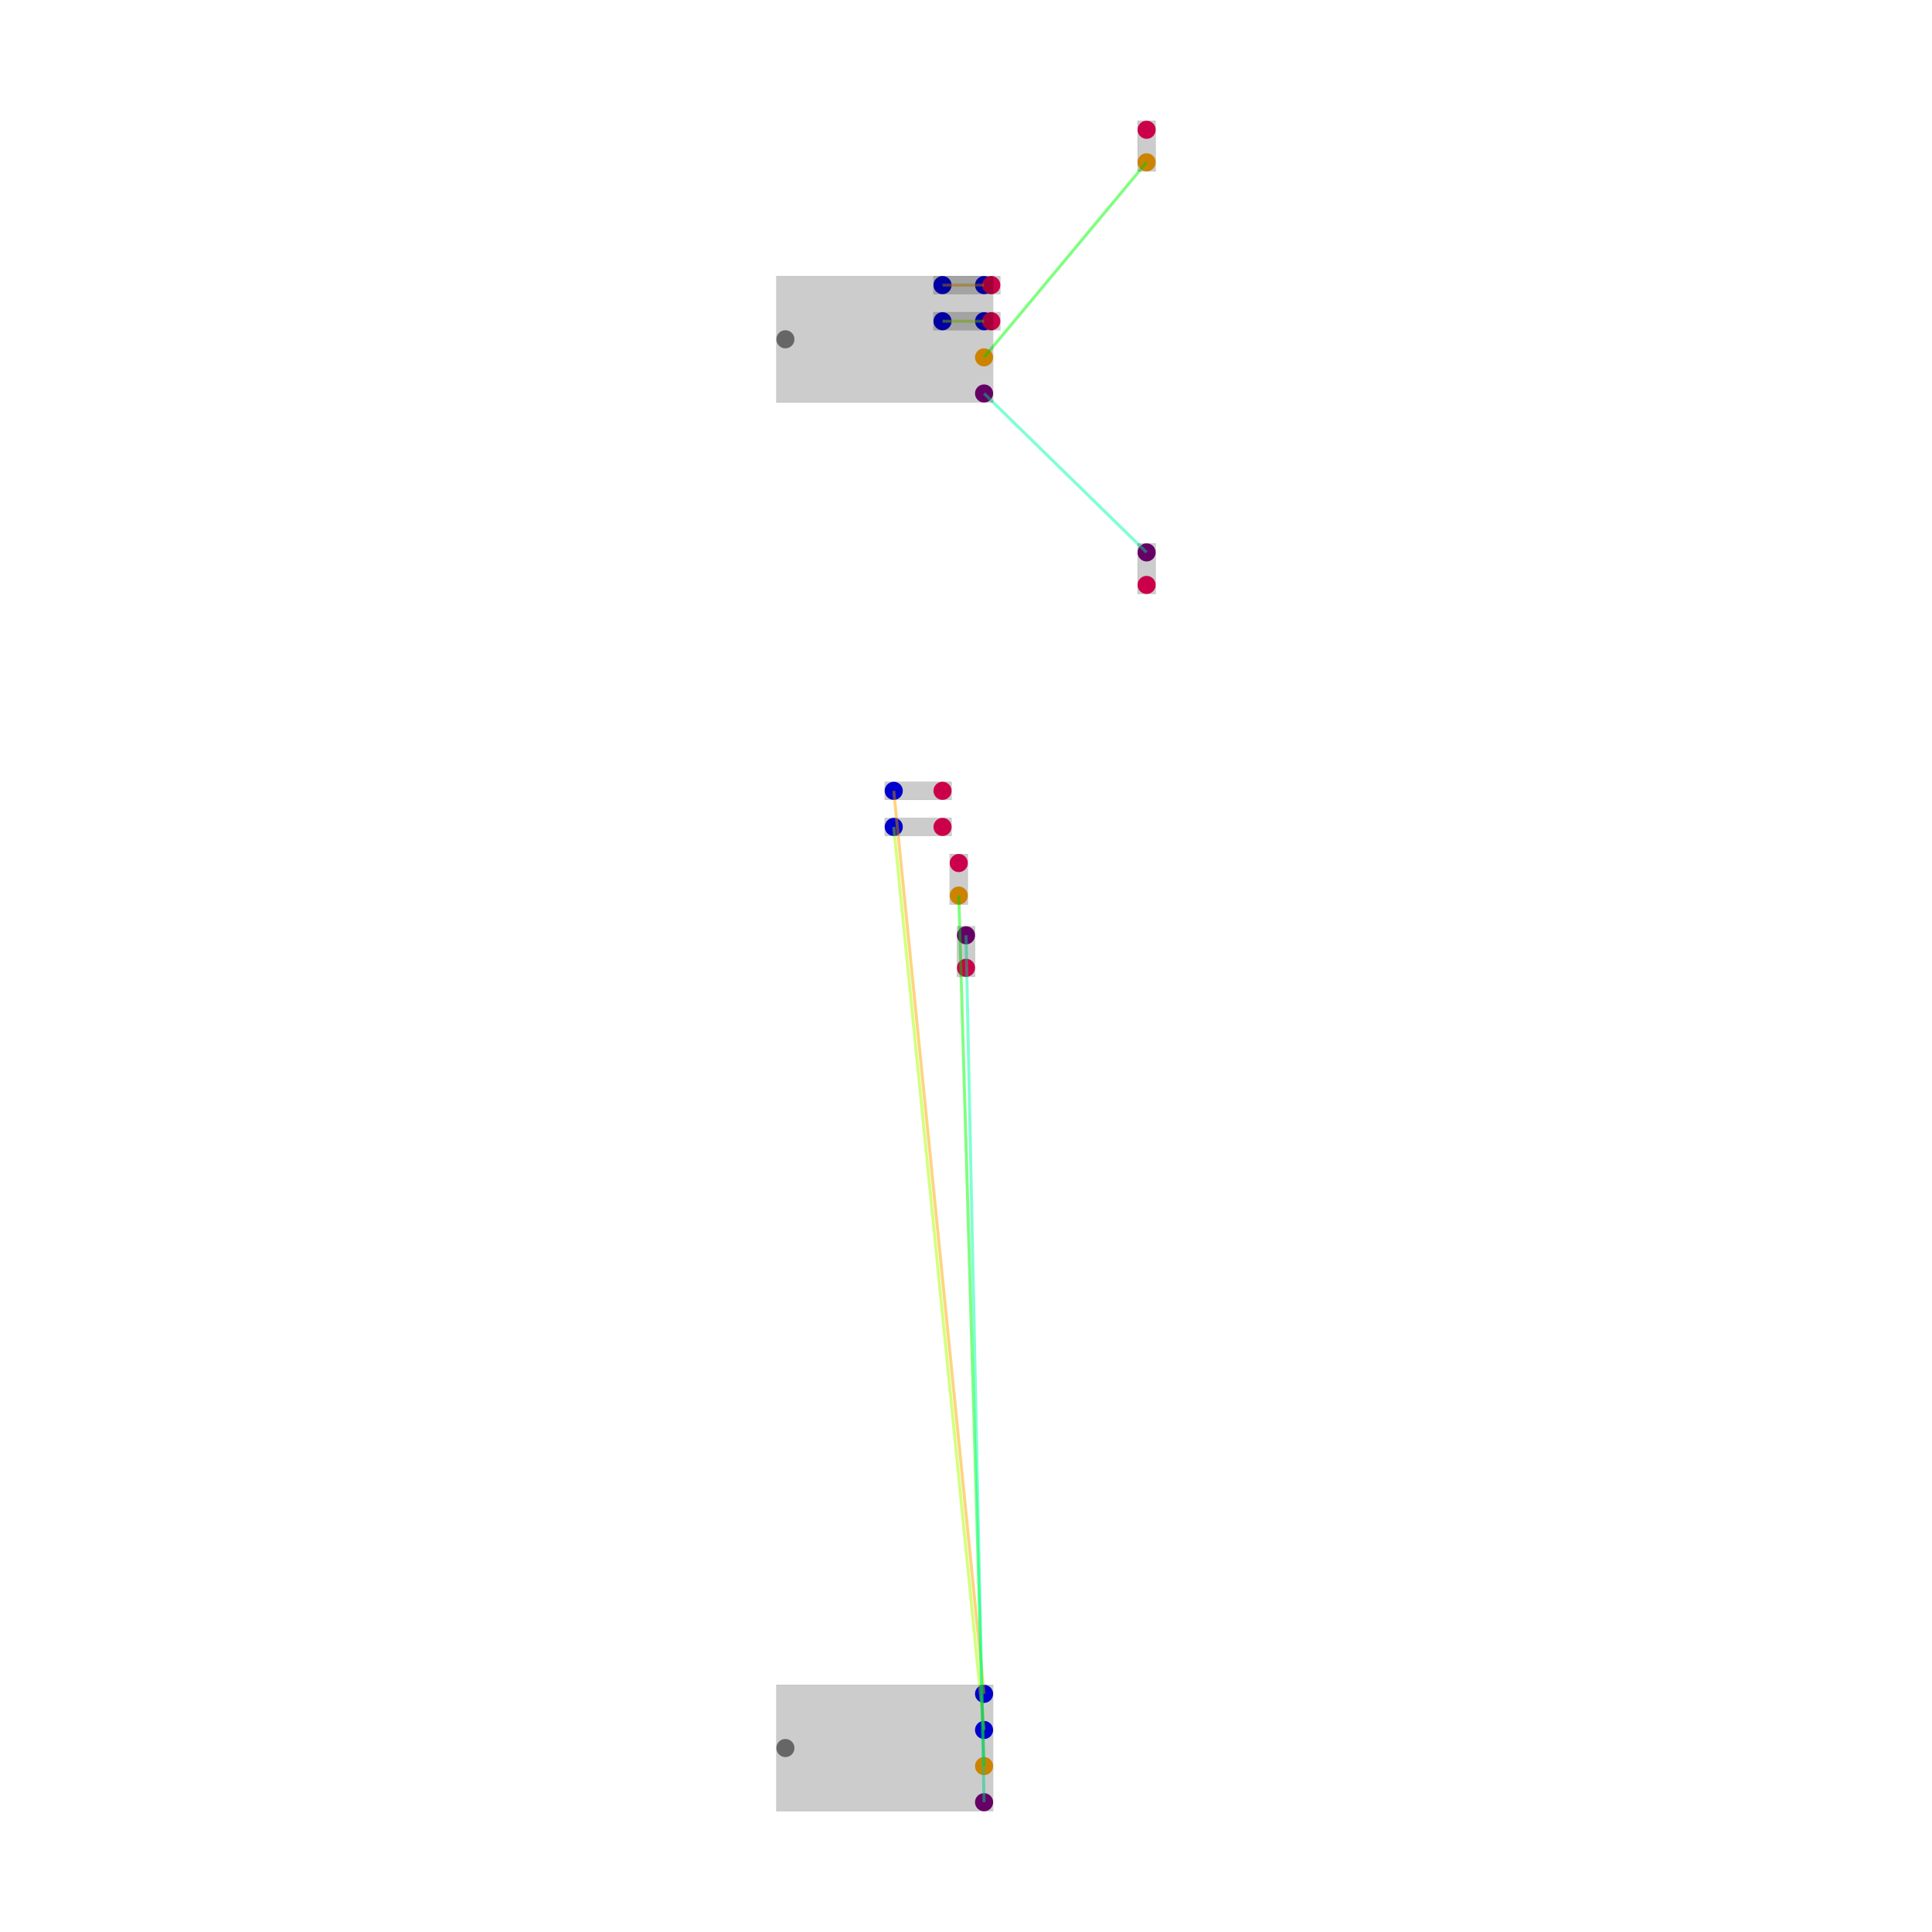
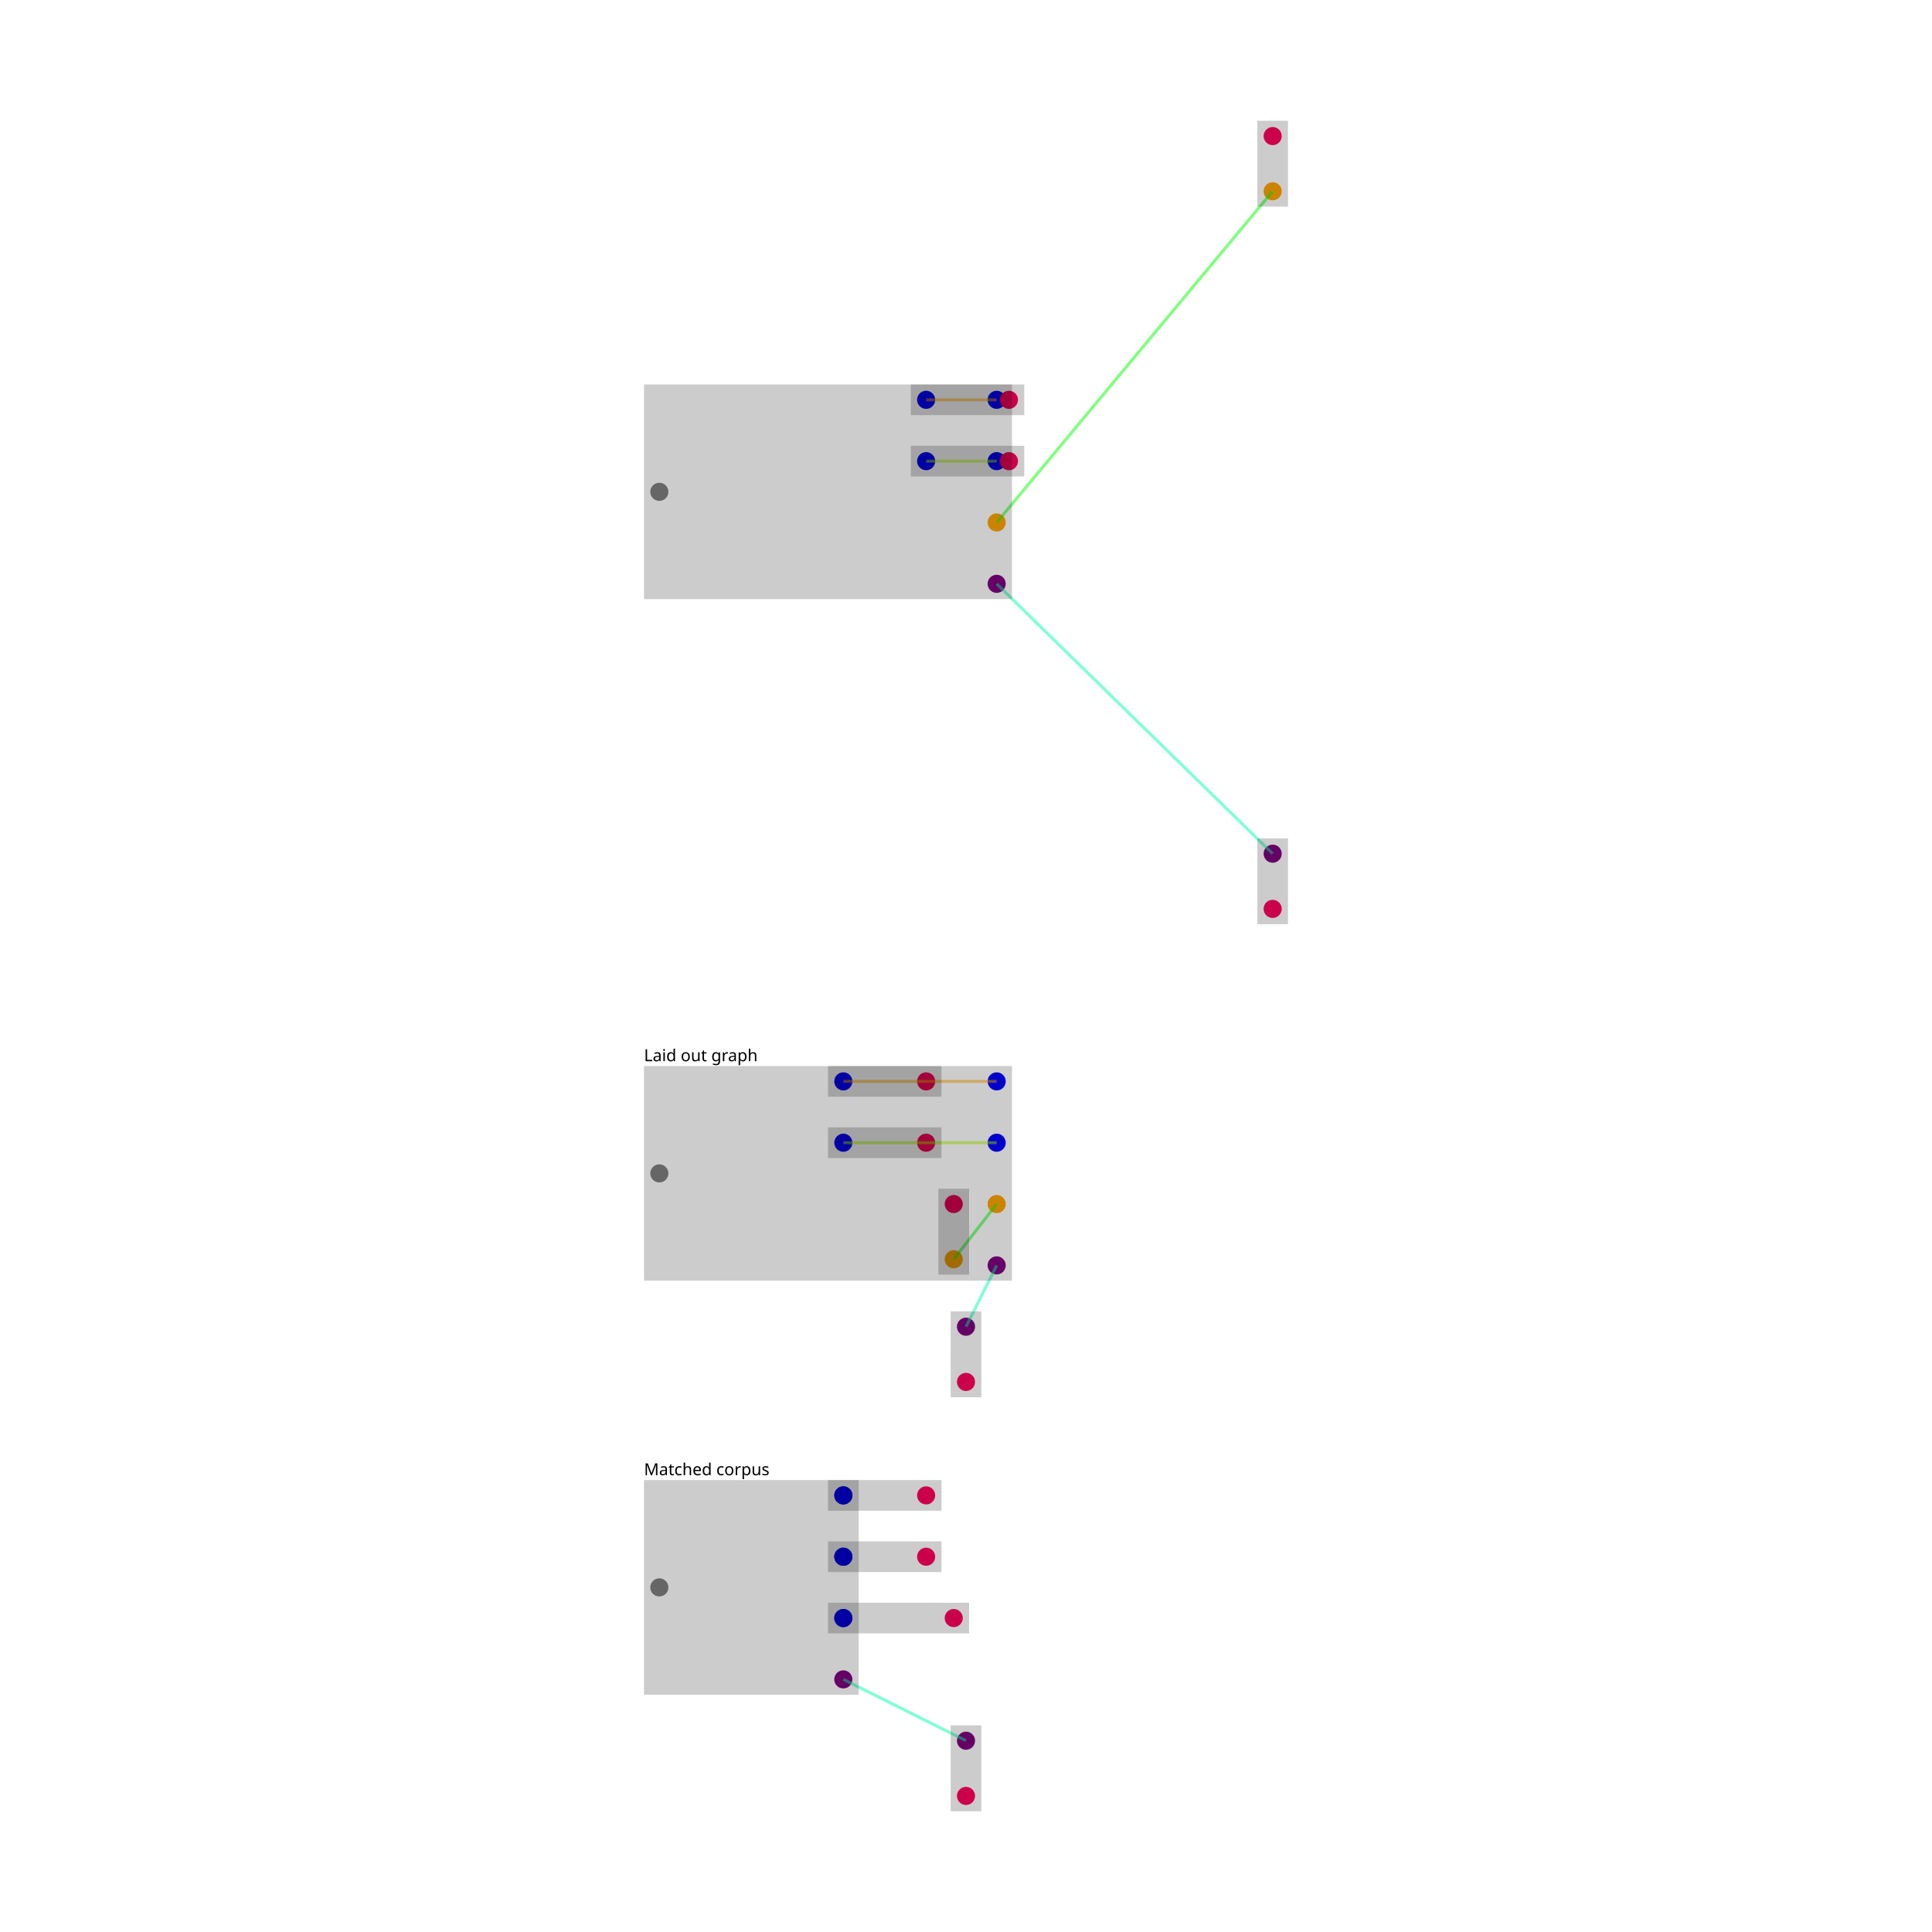
<svg xmlns="http://www.w3.org/2000/svg" width="640" height="640" viewBox="0 0 640 640">
  <rect width="100%" height="100%" fill="white" />
  <g>
-     <circle data-type="point" data-label="schematic_component_0_center component_center center_schematic_component_0" data-x="0" data-y="0" cx="260.171" cy="112.393" r="3" fill="gray" />
-   </g>
-   <g>
-     <circle data-type="point" data-label="schematic_port_0 normal unnamedsubcircuit11_connectivity_net0" data-x="1.1" data-y="0.30000000000000004" cx="325.983" cy="94.444" r="3" fill="blue" />
-   </g>
-   <g>
-     <circle data-type="point" data-label="schematic_port_1 normal unnamedsubcircuit11_connectivity_net1" data-x="1.1" data-y="0.09999999999999998" cx="325.983" cy="106.41" r="3" fill="blue" />
-   </g>
-   <g>
-     <circle data-type="point" data-label="schematic_port_2 vcc unnamedsubcircuit11_connectivity_net2" data-x="1.1" data-y="-0.10000000000000003" cx="325.983" cy="118.376" r="3" fill="orange" />
-   </g>
-   <g>
-     <circle data-type="point" data-label="schematic_port_3 gnd unnamedsubcircuit11_connectivity_net3" data-x="1.1" data-y="-0.30000000000000004" cx="325.983" cy="130.342" r="3" fill="purple" />
-   </g>
-   <g>
-     <circle data-type="point" data-label="netlabel_for_netlabel_for_schematic_port_3_pin gnd unnamedsubcircuit11_connectivity_net3" data-x="2" data-y="-1.18" cx="379.829" cy="182.991" r="3" fill="purple" />
-   </g>
-   <g>
-     <circle data-type="point" data-label="netlabel_for_netlabel_for_schematic_port_3_center netlabel_center netlabel_for_netlabel_for_schematic_port_3_center" data-x="2" data-y="-1.3599999999999999" cx="379.829" cy="193.761" r="3" fill="hsl(338.4, 100%, 50%, 1)" />
-   </g>
-   <g>
-     <circle data-type="point" data-label="netlabel_for_netlabel_for_schematic_port_2_pin vcc unnamedsubcircuit11_connectivity_net2" data-x="2" data-y="0.98" cx="379.829" cy="53.761" r="3" fill="orange" />
-   </g>
-   <g>
-     <circle data-type="point" data-label="netlabel_for_netlabel_for_schematic_port_2_center netlabel_center netlabel_for_netlabel_for_schematic_port_2_center" data-x="2" data-y="1.16" cx="379.829" cy="42.991" r="3" fill="hsl(338.4, 100%, 50%, 1)" />
-   </g>
-   <g>
-     <circle data-type="point" data-label="netlabel_for_netlabel_for_schematic_port_0_pin normal unnamedsubcircuit11_connectivity_net0" data-x="0.8700000000000001" data-y="0.30000000000000004" cx="312.222" cy="94.444" r="3" fill="blue" />
-   </g>
-   <g>
-     <circle data-type="point" data-label="netlabel_for_netlabel_for_schematic_port_0_center netlabel_center netlabel_for_netlabel_for_schematic_port_0_center" data-x="1.1400000000000001" data-y="0.30000000000000004" cx="328.376" cy="94.444" r="3" fill="hsl(338.4, 100%, 50%, 1)" />
-   </g>
-   <g>
-     <circle data-type="point" data-label="netlabel_for_netlabel_for_schematic_port_1_pin normal unnamedsubcircuit11_connectivity_net1" data-x="0.8700000000000001" data-y="0.09999999999999998" cx="312.222" cy="106.41" r="3" fill="blue" />
-   </g>
-   <g>
-     <circle data-type="point" data-label="netlabel_for_netlabel_for_schematic_port_1_center netlabel_center netlabel_for_netlabel_for_schematic_port_1_center" data-x="1.1400000000000001" data-y="0.09999999999999998" cx="328.376" cy="106.41" r="3" fill="hsl(338.4, 100%, 50%, 1)" />
-   </g>
-   <g>
-     <circle data-type="point" data-label="schematic_component_0_center component_center center_schematic_component_0" data-x="0" data-y="-7.8" cx="260.171" cy="579.06" r="3" fill="gray" />
-   </g>
-   <g>
-     <circle data-type="point" data-label="schematic_port_0 normal unnamedsubcircuit11_connectivity_net0" data-x="1.1" data-y="-7.5" cx="325.983" cy="561.111" r="3" fill="blue" />
-   </g>
-   <g>
-     <circle data-type="point" data-label="schematic_port_1 normal unnamedsubcircuit11_connectivity_net1" data-x="1.1" data-y="-7.7" cx="325.983" cy="573.077" r="3" fill="blue" />
-   </g>
-   <g>
-     <circle data-type="point" data-label="schematic_port_2 vcc unnamedsubcircuit11_connectivity_net2" data-x="1.1" data-y="-7.8999999999999995" cx="325.983" cy="585.043" r="3" fill="orange" />
-   </g>
-   <g>
-     <circle data-type="point" data-label="schematic_port_3 gnd unnamedsubcircuit11_connectivity_net3" data-x="1.1" data-y="-8.1" cx="325.983" cy="597.009" r="3" fill="purple" />
-   </g>
-   <g>
-     <circle data-type="point" data-label="netlabel_for_netlabel_for_schematic_port_3_pin gnd unnamedsubcircuit11_connectivity_net3" data-x="1" data-y="-3.3" cx="320" cy="309.829" r="3" fill="purple" />
-   </g>
-   <g>
-     <circle data-type="point" data-label="netlabel_for_netlabel_for_schematic_port_3_center netlabel_center netlabel_for_netlabel_for_schematic_port_3_center" data-x="1" data-y="-3.4799999999999995" cx="320" cy="320.598" r="3" fill="hsl(338.4, 100%, 50%, 1)" />
-   </g>
-   <g>
-     <circle data-type="point" data-label="netlabel_for_netlabel_for_schematic_port_0_pin normal unnamedsubcircuit11_connectivity_net0" data-x="0.6000000000000001" data-y="-2.5" cx="296.068" cy="261.966" r="3" fill="blue" />
-   </g>
-   <g>
-     <circle data-type="point" data-label="netlabel_for_netlabel_for_schematic_port_0_center netlabel_center netlabel_for_netlabel_for_schematic_port_0_center" data-x="0.8700000000000001" data-y="-2.5" cx="312.222" cy="261.966" r="3" fill="hsl(338.4, 100%, 50%, 1)" />
-   </g>
-   <g>
-     <circle data-type="point" data-label="netlabel_for_netlabel_for_schematic_port_1_pin normal unnamedsubcircuit11_connectivity_net1" data-x="0.6000000000000001" data-y="-2.6999999999999997" cx="296.068" cy="273.932" r="3" fill="blue" />
-   </g>
-   <g>
-     <circle data-type="point" data-label="netlabel_for_netlabel_for_schematic_port_1_center netlabel_center netlabel_for_netlabel_for_schematic_port_1_center" data-x="0.8700000000000001" data-y="-2.6999999999999997" cx="312.222" cy="273.932" r="3" fill="hsl(338.4, 100%, 50%, 1)" />
-   </g>
-   <g>
-     <circle data-type="point" data-label="netlabel_for_netlabel_for_schematic_port_2_pin vcc unnamedsubcircuit11_connectivity_net2" data-x="0.9600000000000001" data-y="-3.0799999999999996" cx="317.607" cy="296.667" r="3" fill="orange" />
-   </g>
-   <g>
-     <circle data-type="point" data-label="netlabel_for_netlabel_for_schematic_port_2_center netlabel_center netlabel_for_netlabel_for_schematic_port_2_center" data-x="0.9600000000000001" data-y="-2.9" cx="317.607" cy="285.897" r="3" fill="hsl(338.4, 100%, 50%, 1)" />
-   </g>
-   <g>
-     <polyline data-points="1.1,0.30000000000000004 0.8700000000000001,0.30000000000000004" data-type="line" data-label="" points="325.983,94.444 312.222,94.444" fill="none" stroke="hsl(40, 100%, 50%, 0.5)" stroke-width="1" />
-   </g>
-   <g>
-     <polyline data-points="1.1,0.09999999999999998 0.8700000000000001,0.09999999999999998" data-type="line" data-label="" points="325.983,106.41 312.222,106.41" fill="none" stroke="hsl(80, 100%, 50%, 0.5)" stroke-width="1" />
-   </g>
-   <g>
-     <polyline data-points="1.1,-0.10000000000000003 2,0.98" data-type="line" data-label="" points="325.983,118.376 379.829,53.761" fill="none" stroke="hsl(120, 100%, 50%, 0.5)" stroke-width="1" />
-   </g>
-   <g>
-     <polyline data-points="1.1,-0.30000000000000004 2,-1.18" data-type="line" data-label="" points="325.983,130.342 379.829,182.991" fill="none" stroke="hsl(160, 100%, 50%, 0.5)" stroke-width="1" />
-   </g>
-   <g>
-     <polyline data-points="1.1,-7.5 0.6000000000000001,-2.5" data-type="line" data-label="" points="325.983,561.111 296.068,261.966" fill="none" stroke="hsl(40, 100%, 50%, 0.5)" stroke-width="1" />
-   </g>
-   <g>
-     <polyline data-points="1.1,-7.7 0.6000000000000001,-2.6999999999999997" data-type="line" data-label="" points="325.983,573.077 296.068,273.932" fill="none" stroke="hsl(80, 100%, 50%, 0.5)" stroke-width="1" />
-   </g>
-   <g>
-     <polyline data-points="1.1,-7.8999999999999995 0.9600000000000001,-3.0799999999999996" data-type="line" data-label="" points="325.983,585.043 317.607,296.667" fill="none" stroke="hsl(120, 100%, 50%, 0.5)" stroke-width="1" />
-   </g>
-   <g>
-     <polyline data-points="1.1,-8.1 1,-3.3" data-type="line" data-label="" points="325.983,597.009 320,309.829" fill="none" stroke="hsl(160, 100%, 50%, 0.5)" stroke-width="1" />
-   </g>
-   <g>
-     <rect data-type="rect" data-label="schematic_component_0" data-x="0.55" data-y="0" x="257.179" y="91.453" width="71.795" height="41.88" fill="rgba(0, 0, 0, 0.2)" stroke="black" stroke-width="0.017" />
-   </g>
-   <g>
-     <rect data-type="rect" data-label="netlabel_for_netlabel_for_schematic_port_3" data-x="2" data-y="-1.27" x="376.838" y="180" width="5.983" height="16.752" fill="rgba(0, 0, 0, 0.2)" stroke="black" stroke-width="0.017" />
-   </g>
-   <g>
-     <rect data-type="rect" data-label="netlabel_for_netlabel_for_schematic_port_2" data-x="2" data-y="1.0699999999999998" x="376.838" y="40" width="5.983" height="16.752" fill="rgba(0, 0, 0, 0.2)" stroke="black" stroke-width="0.017" />
-   </g>
-   <g>
-     <rect data-type="rect" data-label="netlabel_for_netlabel_for_schematic_port_0" data-x="1.0050000000000001" data-y="0.30000000000000004" x="309.231" y="91.453" width="22.137" height="5.983" fill="rgba(0, 0, 0, 0.2)" stroke="black" stroke-width="0.017" />
-   </g>
-   <g>
-     <rect data-type="rect" data-label="netlabel_for_netlabel_for_schematic_port_1" data-x="1.0050000000000001" data-y="0.09999999999999998" x="309.231" y="103.419" width="22.137" height="5.983" fill="rgba(0, 0, 0, 0.2)" stroke="black" stroke-width="0.017" />
-   </g>
-   <g>
-     <rect data-type="rect" data-label="schematic_component_0" data-x="0.55" data-y="-7.8" x="257.179" y="558.12" width="71.795" height="41.88" fill="rgba(0, 0, 0, 0.2)" stroke="black" stroke-width="0.017" />
-   </g>
-   <g>
-     <rect data-type="rect" data-label="netlabel_for_netlabel_for_schematic_port_3" data-x="1" data-y="-3.3899999999999997" x="317.009" y="306.838" width="5.983" height="16.752" fill="rgba(0, 0, 0, 0.2)" stroke="black" stroke-width="0.017" />
-   </g>
-   <g>
-     <rect data-type="rect" data-label="netlabel_for_netlabel_for_schematic_port_0" data-x="0.7350000000000001" data-y="-2.5" x="293.077" y="258.974" width="22.137" height="5.983" fill="rgba(0, 0, 0, 0.2)" stroke="black" stroke-width="0.017" />
-   </g>
-   <g>
-     <rect data-type="rect" data-label="netlabel_for_netlabel_for_schematic_port_1" data-x="0.7350000000000001" data-y="-2.6999999999999997" x="293.077" y="270.94" width="22.137" height="5.983" fill="rgba(0, 0, 0, 0.2)" stroke="black" stroke-width="0.017" />
-   </g>
-   <g>
-     <rect data-type="rect" data-label="netlabel_for_netlabel_for_schematic_port_2" data-x="0.9600000000000001" data-y="-2.9899999999999998" x="314.615" y="282.906" width="5.983" height="16.752" fill="rgba(0, 0, 0, 0.2)" stroke="black" stroke-width="0.017" />
-   </g>
+     <circle data-type="point" data-label="schematic_component_0_center component_center center_schematic_component_0" data-x="0" data-y="0" cx="218.413" cy="162.921" r="3" fill="gray" />
+   </g>
+   <g>
+     <circle data-type="point" data-label="schematic_port_0 normal unnamedsubcircuit11_connectivity_net0" data-x="1.1" data-y="0.30000000000000004" cx="330.159" cy="132.444" r="3" fill="blue" />
+   </g>
+   <g>
+     <circle data-type="point" data-label="schematic_port_1 normal unnamedsubcircuit11_connectivity_net1" data-x="1.1" data-y="0.09999999999999998" cx="330.159" cy="152.762" r="3" fill="blue" />
+   </g>
+   <g>
+     <circle data-type="point" data-label="schematic_port_2 vcc unnamedsubcircuit11_connectivity_net2" data-x="1.1" data-y="-0.10000000000000003" cx="330.159" cy="173.079" r="3" fill="orange" />
+   </g>
+   <g>
+     <circle data-type="point" data-label="schematic_port_3 gnd unnamedsubcircuit11_connectivity_net3" data-x="1.1" data-y="-0.30000000000000004" cx="330.159" cy="193.397" r="3" fill="purple" />
+   </g>
+   <g>
+     <circle data-type="point" data-label="netlabel_for_netlabel_for_schematic_port_3_pin gnd unnamedsubcircuit11_connectivity_net3" data-x="2" data-y="-1.18" cx="421.587" cy="282.794" r="3" fill="purple" />
+   </g>
+   <g>
+     <circle data-type="point" data-label="netlabel_for_netlabel_for_schematic_port_3_center netlabel_center netlabel_for_netlabel_for_schematic_port_3_center" data-x="2" data-y="-1.3599999999999999" cx="421.587" cy="301.079" r="3" fill="hsl(338.4, 100%, 50%, 1)" />
+   </g>
+   <g>
+     <circle data-type="point" data-label="netlabel_for_netlabel_for_schematic_port_2_pin vcc unnamedsubcircuit11_connectivity_net2" data-x="2" data-y="0.98" cx="421.587" cy="63.365" r="3" fill="orange" />
+   </g>
+   <g>
+     <circle data-type="point" data-label="netlabel_for_netlabel_for_schematic_port_2_center netlabel_center netlabel_for_netlabel_for_schematic_port_2_center" data-x="2" data-y="1.16" cx="421.587" cy="45.079" r="3" fill="hsl(338.4, 100%, 50%, 1)" />
+   </g>
+   <g>
+     <circle data-type="point" data-label="netlabel_for_netlabel_for_schematic_port_0_pin normal unnamedsubcircuit11_connectivity_net0" data-x="0.8700000000000001" data-y="0.30000000000000004" cx="306.794" cy="132.444" r="3" fill="blue" />
+   </g>
+   <g>
+     <circle data-type="point" data-label="netlabel_for_netlabel_for_schematic_port_0_center netlabel_center netlabel_for_netlabel_for_schematic_port_0_center" data-x="1.1400000000000001" data-y="0.30000000000000004" cx="334.222" cy="132.444" r="3" fill="hsl(338.4, 100%, 50%, 1)" />
+   </g>
+   <g>
+     <circle data-type="point" data-label="netlabel_for_netlabel_for_schematic_port_1_pin normal unnamedsubcircuit11_connectivity_net1" data-x="0.8700000000000001" data-y="0.09999999999999998" cx="306.794" cy="152.762" r="3" fill="blue" />
+   </g>
+   <g>
+     <circle data-type="point" data-label="netlabel_for_netlabel_for_schematic_port_1_center netlabel_center netlabel_for_netlabel_for_schematic_port_1_center" data-x="1.1400000000000001" data-y="0.09999999999999998" cx="334.222" cy="152.762" r="3" fill="hsl(338.4, 100%, 50%, 1)" />
+   </g>
+   <g>
+     <circle data-type="point" data-label="schematic_component_0_center component_center center_schematic_component_0" data-x="0" data-y="-2.2224999999999997" cx="218.413" cy="388.698" r="3" fill="gray" />
+   </g>
+   <g>
+     <circle data-type="point" data-label="schematic_port_0 normal unnamedsubcircuit11_connectivity_net0" data-x="1.1" data-y="-1.9224999999999997" cx="330.159" cy="358.222" r="3" fill="blue" />
+   </g>
+   <g>
+     <circle data-type="point" data-label="schematic_port_1 normal unnamedsubcircuit11_connectivity_net1" data-x="1.1" data-y="-2.1224999999999996" cx="330.159" cy="378.54" r="3" fill="blue" />
+   </g>
+   <g>
+     <circle data-type="point" data-label="schematic_port_2 vcc unnamedsubcircuit11_connectivity_net2" data-x="1.1" data-y="-2.3225" cx="330.159" cy="398.857" r="3" fill="orange" />
+   </g>
+   <g>
+     <circle data-type="point" data-label="schematic_port_3 gnd unnamedsubcircuit11_connectivity_net3" data-x="1.1" data-y="-2.5225" cx="330.159" cy="419.175" r="3" fill="purple" />
+   </g>
+   <g>
+     <circle data-type="point" data-label="netlabel_for_netlabel_for_schematic_port_3_pin gnd unnamedsubcircuit11_connectivity_net3" data-x="1" data-y="-2.7224999999999997" cx="320" cy="439.492" r="3" fill="purple" />
+   </g>
+   <g>
+     <circle data-type="point" data-label="netlabel_for_netlabel_for_schematic_port_3_center netlabel_center netlabel_for_netlabel_for_schematic_port_3_center" data-x="1" data-y="-2.9025" cx="320" cy="457.778" r="3" fill="hsl(338.4, 100%, 50%, 1)" />
+   </g>
+   <g>
+     <circle data-type="point" data-label="netlabel_for_netlabel_for_schematic_port_0_pin normal unnamedsubcircuit11_connectivity_net0" data-x="0.6000000000000001" data-y="-1.9224999999999997" cx="279.365" cy="358.222" r="3" fill="blue" />
+   </g>
+   <g>
+     <circle data-type="point" data-label="netlabel_for_netlabel_for_schematic_port_0_center netlabel_center netlabel_for_netlabel_for_schematic_port_0_center" data-x="0.8700000000000001" data-y="-1.9224999999999997" cx="306.794" cy="358.222" r="3" fill="hsl(338.4, 100%, 50%, 1)" />
+   </g>
+   <g>
+     <circle data-type="point" data-label="netlabel_for_netlabel_for_schematic_port_1_pin normal unnamedsubcircuit11_connectivity_net1" data-x="0.6000000000000001" data-y="-2.1224999999999996" cx="279.365" cy="378.54" r="3" fill="blue" />
+   </g>
+   <g>
+     <circle data-type="point" data-label="netlabel_for_netlabel_for_schematic_port_1_center netlabel_center netlabel_for_netlabel_for_schematic_port_1_center" data-x="0.8700000000000001" data-y="-2.1224999999999996" cx="306.794" cy="378.54" r="3" fill="hsl(338.4, 100%, 50%, 1)" />
+   </g>
+   <g>
+     <circle data-type="point" data-label="netlabel_for_netlabel_for_schematic_port_2_pin vcc unnamedsubcircuit11_connectivity_net2" data-x="0.9600000000000001" data-y="-2.5024999999999995" cx="315.937" cy="417.143" r="3" fill="orange" />
+   </g>
+   <g>
+     <circle data-type="point" data-label="netlabel_for_netlabel_for_schematic_port_2_center netlabel_center netlabel_for_netlabel_for_schematic_port_2_center" data-x="0.9600000000000001" data-y="-2.3225" cx="315.937" cy="398.857" r="3" fill="hsl(338.4, 100%, 50%, 1)" />
+   </g>
+   <g>
+     <circle data-type="point" data-label="schematic_component_0_center component_center center_schematic_component_0" data-x="-5.551115123125783e-17" data-y="-3.5725" cx="218.413" cy="525.841" r="3" fill="gray" />
+   </g>
+   <g>
+     <circle data-type="point" data-label="schematic_port_0 normal unnamedsubcircuit674_connectivity_net0" data-x="0.6000000000000001" data-y="-3.2725" cx="279.365" cy="495.365" r="3" fill="blue" />
+   </g>
+   <g>
+     <circle data-type="point" data-label="schematic_port_1 normal unnamedsubcircuit674_connectivity_net1" data-x="0.6000000000000001" data-y="-3.4724999999999997" cx="279.365" cy="515.683" r="3" fill="blue" />
+   </g>
+   <g>
+     <circle data-type="point" data-label="schematic_port_2 normal unnamedsubcircuit674_connectivity_net2" data-x="0.6000000000000001" data-y="-3.6725" cx="279.365" cy="536" r="3" fill="blue" />
+   </g>
+   <g>
+     <circle data-type="point" data-label="schematic_port_3 gnd unnamedsubcircuit674_connectivity_net3" data-x="0.6000000000000001" data-y="-3.8724999999999996" cx="279.365" cy="556.317" r="3" fill="purple" />
+   </g>
+   <g>
+     <circle data-type="point" data-label="schematic_net_label_0_pin gnd unnamedsubcircuit674_connectivity_net3" data-x="1" data-y="-4.0725" cx="320" cy="576.635" r="3" fill="purple" />
+   </g>
+   <g>
+     <circle data-type="point" data-label="schematic_net_label_0_center netlabel_center schematic_net_label_0_center" data-x="1" data-y="-4.2524999999999995" cx="320" cy="594.921" r="3" fill="hsl(338.4, 100%, 50%, 1)" />
+   </g>
+   <g>
+     <circle data-type="point" data-label="schematic_net_label_1_pin normal unnamedsubcircuit674_connectivity_net0" data-x="0.6000000000000001" data-y="-3.2725" cx="279.365" cy="495.365" r="3" fill="blue" />
+   </g>
+   <g>
+     <circle data-type="point" data-label="schematic_net_label_1_center netlabel_center schematic_net_label_1_center" data-x="0.8700000000000001" data-y="-3.2725" cx="306.794" cy="495.365" r="3" fill="hsl(338.4, 100%, 50%, 1)" />
+   </g>
+   <g>
+     <circle data-type="point" data-label="schematic_net_label_2_pin normal unnamedsubcircuit674_connectivity_net1" data-x="0.6000000000000001" data-y="-3.4724999999999997" cx="279.365" cy="515.683" r="3" fill="blue" />
+   </g>
+   <g>
+     <circle data-type="point" data-label="schematic_net_label_2_center netlabel_center schematic_net_label_2_center" data-x="0.8700000000000001" data-y="-3.4724999999999997" cx="306.794" cy="515.683" r="3" fill="hsl(338.4, 100%, 50%, 1)" />
+   </g>
+   <g>
+     <circle data-type="point" data-label="schematic_net_label_3_pin normal unnamedsubcircuit674_connectivity_net2" data-x="0.6000000000000001" data-y="-3.6725" cx="279.365" cy="536" r="3" fill="blue" />
+   </g>
+   <g>
+     <circle data-type="point" data-label="schematic_net_label_3_center netlabel_center schematic_net_label_3_center" data-x="0.96" data-y="-3.6725" cx="315.937" cy="536" r="3" fill="hsl(338.4, 100%, 50%, 1)" />
+   </g>
+   <g>
+     <polyline data-points="1.1,0.30000000000000004 0.8700000000000001,0.30000000000000004" data-type="line" data-label="" points="330.159,132.444 306.794,132.444" fill="none" stroke="hsl(40, 100%, 50%, 0.5)" stroke-width="1" />
+   </g>
+   <g>
+     <polyline data-points="1.1,0.09999999999999998 0.8700000000000001,0.09999999999999998" data-type="line" data-label="" points="330.159,152.762 306.794,152.762" fill="none" stroke="hsl(80, 100%, 50%, 0.5)" stroke-width="1" />
+   </g>
+   <g>
+     <polyline data-points="1.1,-0.10000000000000003 2,0.98" data-type="line" data-label="" points="330.159,173.079 421.587,63.365" fill="none" stroke="hsl(120, 100%, 50%, 0.5)" stroke-width="1" />
+   </g>
+   <g>
+     <polyline data-points="1.1,-0.30000000000000004 2,-1.18" data-type="line" data-label="" points="330.159,193.397 421.587,282.794" fill="none" stroke="hsl(160, 100%, 50%, 0.5)" stroke-width="1" />
+   </g>
+   <g>
+     <polyline data-points="1.1,-1.9224999999999997 0.6000000000000001,-1.9224999999999997" data-type="line" data-label="" points="330.159,358.222 279.365,358.222" fill="none" stroke="hsl(40, 100%, 50%, 0.5)" stroke-width="1" />
+   </g>
+   <g>
+     <polyline data-points="1.1,-2.1224999999999996 0.6000000000000001,-2.1224999999999996" data-type="line" data-label="" points="330.159,378.54 279.365,378.54" fill="none" stroke="hsl(80, 100%, 50%, 0.5)" stroke-width="1" />
+   </g>
+   <g>
+     <polyline data-points="1.1,-2.3225 0.9600000000000001,-2.5024999999999995" data-type="line" data-label="" points="330.159,398.857 315.937,417.143" fill="none" stroke="hsl(120, 100%, 50%, 0.5)" stroke-width="1" />
+   </g>
+   <g>
+     <polyline data-points="1.1,-2.5225 1,-2.7224999999999997" data-type="line" data-label="" points="330.159,419.175 320,439.492" fill="none" stroke="hsl(160, 100%, 50%, 0.5)" stroke-width="1" />
+   </g>
+   <g>
+     <polyline data-points="0.6000000000000001,-3.2725 0.6000000000000001,-3.2725" data-type="line" data-label="" points="279.365,495.365 279.365,495.365" fill="none" stroke="hsl(40, 100%, 50%, 0.5)" stroke-width="1" />
+   </g>
+   <g>
+     <polyline data-points="0.6000000000000001,-3.4724999999999997 0.6000000000000001,-3.4724999999999997" data-type="line" data-label="" points="279.365,515.683 279.365,515.683" fill="none" stroke="hsl(80, 100%, 50%, 0.5)" stroke-width="1" />
+   </g>
+   <g>
+     <polyline data-points="0.6000000000000001,-3.6725 0.6000000000000001,-3.6725" data-type="line" data-label="" points="279.365,536 279.365,536" fill="none" stroke="hsl(120, 100%, 50%, 0.5)" stroke-width="1" />
+   </g>
+   <g>
+     <polyline data-points="0.6000000000000001,-3.8724999999999996 1,-4.0725" data-type="line" data-label="" points="279.365,556.317 320,576.635" fill="none" stroke="hsl(160, 100%, 50%, 0.5)" stroke-width="1" />
+   </g>
+   <g>
+     <rect data-type="rect" data-label="schematic_component_0" data-x="0.55" data-y="0" x="213.333" y="127.365" width="121.905" height="71.111" fill="rgba(0, 0, 0, 0.2)" stroke="black" stroke-width="0.01" />
+   </g>
+   <g>
+     <rect data-type="rect" data-label="netlabel_for_netlabel_for_schematic_port_3" data-x="2" data-y="-1.27" x="416.508" y="277.714" width="10.159" height="28.444" fill="rgba(0, 0, 0, 0.2)" stroke="black" stroke-width="0.01" />
+   </g>
+   <g>
+     <rect data-type="rect" data-label="netlabel_for_netlabel_for_schematic_port_2" data-x="2" data-y="1.0699999999999998" x="416.508" y="40" width="10.159" height="28.444" fill="rgba(0, 0, 0, 0.2)" stroke="black" stroke-width="0.01" />
+   </g>
+   <g>
+     <rect data-type="rect" data-label="netlabel_for_netlabel_for_schematic_port_0" data-x="1.0050000000000001" data-y="0.30000000000000004" x="301.714" y="127.365" width="37.587" height="10.159" fill="rgba(0, 0, 0, 0.2)" stroke="black" stroke-width="0.01" />
+   </g>
+   <g>
+     <rect data-type="rect" data-label="netlabel_for_netlabel_for_schematic_port_1" data-x="1.0050000000000001" data-y="0.09999999999999998" x="301.714" y="147.683" width="37.587" height="10.159" fill="rgba(0, 0, 0, 0.2)" stroke="black" stroke-width="0.01" />
+   </g>
+   <g>
+     <rect data-type="rect" data-label="schematic_component_0" data-x="0.55" data-y="-2.2224999999999997" x="213.333" y="353.143" width="121.905" height="71.111" fill="rgba(0, 0, 0, 0.2)" stroke="black" stroke-width="0.01" />
+   </g>
+   <g>
+     <rect data-type="rect" data-label="netlabel_for_netlabel_for_schematic_port_3" data-x="1" data-y="-2.8124999999999996" x="314.921" y="434.413" width="10.159" height="28.444" fill="rgba(0, 0, 0, 0.2)" stroke="black" stroke-width="0.01" />
+   </g>
+   <g>
+     <rect data-type="rect" data-label="netlabel_for_netlabel_for_schematic_port_0" data-x="0.7350000000000001" data-y="-1.9224999999999997" x="274.286" y="353.143" width="37.587" height="10.159" fill="rgba(0, 0, 0, 0.2)" stroke="black" stroke-width="0.01" />
+   </g>
+   <g>
+     <rect data-type="rect" data-label="netlabel_for_netlabel_for_schematic_port_1" data-x="0.7350000000000001" data-y="-2.1224999999999996" x="274.286" y="373.46" width="37.587" height="10.159" fill="rgba(0, 0, 0, 0.2)" stroke="black" stroke-width="0.01" />
+   </g>
+   <g>
+     <rect data-type="rect" data-label="netlabel_for_netlabel_for_schematic_port_2" data-x="0.9600000000000001" data-y="-2.4124999999999996" x="310.857" y="393.778" width="10.159" height="28.444" fill="rgba(0, 0, 0, 0.2)" stroke="black" stroke-width="0.01" />
+   </g>
+   <g>
+     <rect data-type="rect" data-label="schematic_component_0" data-x="0.3" data-y="-3.5725" x="213.333" y="490.286" width="71.111" height="71.111" fill="rgba(0, 0, 0, 0.2)" stroke="black" stroke-width="0.01" />
+   </g>
+   <g>
+     <rect data-type="rect" data-label="schematic_net_label_0" data-x="1" data-y="-4.1625" x="314.921" y="571.556" width="10.159" height="28.444" fill="rgba(0, 0, 0, 0.2)" stroke="black" stroke-width="0.01" />
+   </g>
+   <g>
+     <rect data-type="rect" data-label="schematic_net_label_1" data-x="0.7350000000000001" data-y="-3.2725" x="274.286" y="490.286" width="37.587" height="10.159" fill="rgba(0, 0, 0, 0.2)" stroke="black" stroke-width="0.01" />
+   </g>
+   <g>
+     <rect data-type="rect" data-label="schematic_net_label_2" data-x="0.7350000000000001" data-y="-3.4724999999999997" x="274.286" y="510.603" width="37.587" height="10.159" fill="rgba(0, 0, 0, 0.2)" stroke="black" stroke-width="0.01" />
+   </g>
+   <g>
+     <rect data-type="rect" data-label="schematic_net_label_3" data-x="0.78" data-y="-3.6725" x="274.286" y="530.921" width="46.73" height="10.159" fill="rgba(0, 0, 0, 0.2)" stroke="black" stroke-width="0.01" />
+   </g>
+   <text data-type="text" data-label="Laid out graph" data-x="-0.050000000000000044" data-y="-1.8724999999999996" x="213.333" y="353.143" fill="black" font-size="5.486" font-family="sans-serif" text-anchor="start" dominant-baseline="text-after-edge">Laid out graph</text>
+   <text data-type="text" data-label="Matched corpus" data-x="-0.050000000000000044" data-y="-3.2224999999999997" x="213.333" y="490.286" fill="black" font-size="5.486" font-family="sans-serif" text-anchor="start" dominant-baseline="text-after-edge">Matched corpus</text>
  <g id="crosshair" style="display: none">
    <line id="crosshair-h" y1="0" y2="640" stroke="#666" stroke-width="0.5" />
    <line id="crosshair-v" x1="0" x2="640" stroke="#666" stroke-width="0.5" />
    <text id="coordinates" font-family="monospace" font-size="12" fill="#666" />
  </g>
</svg>
